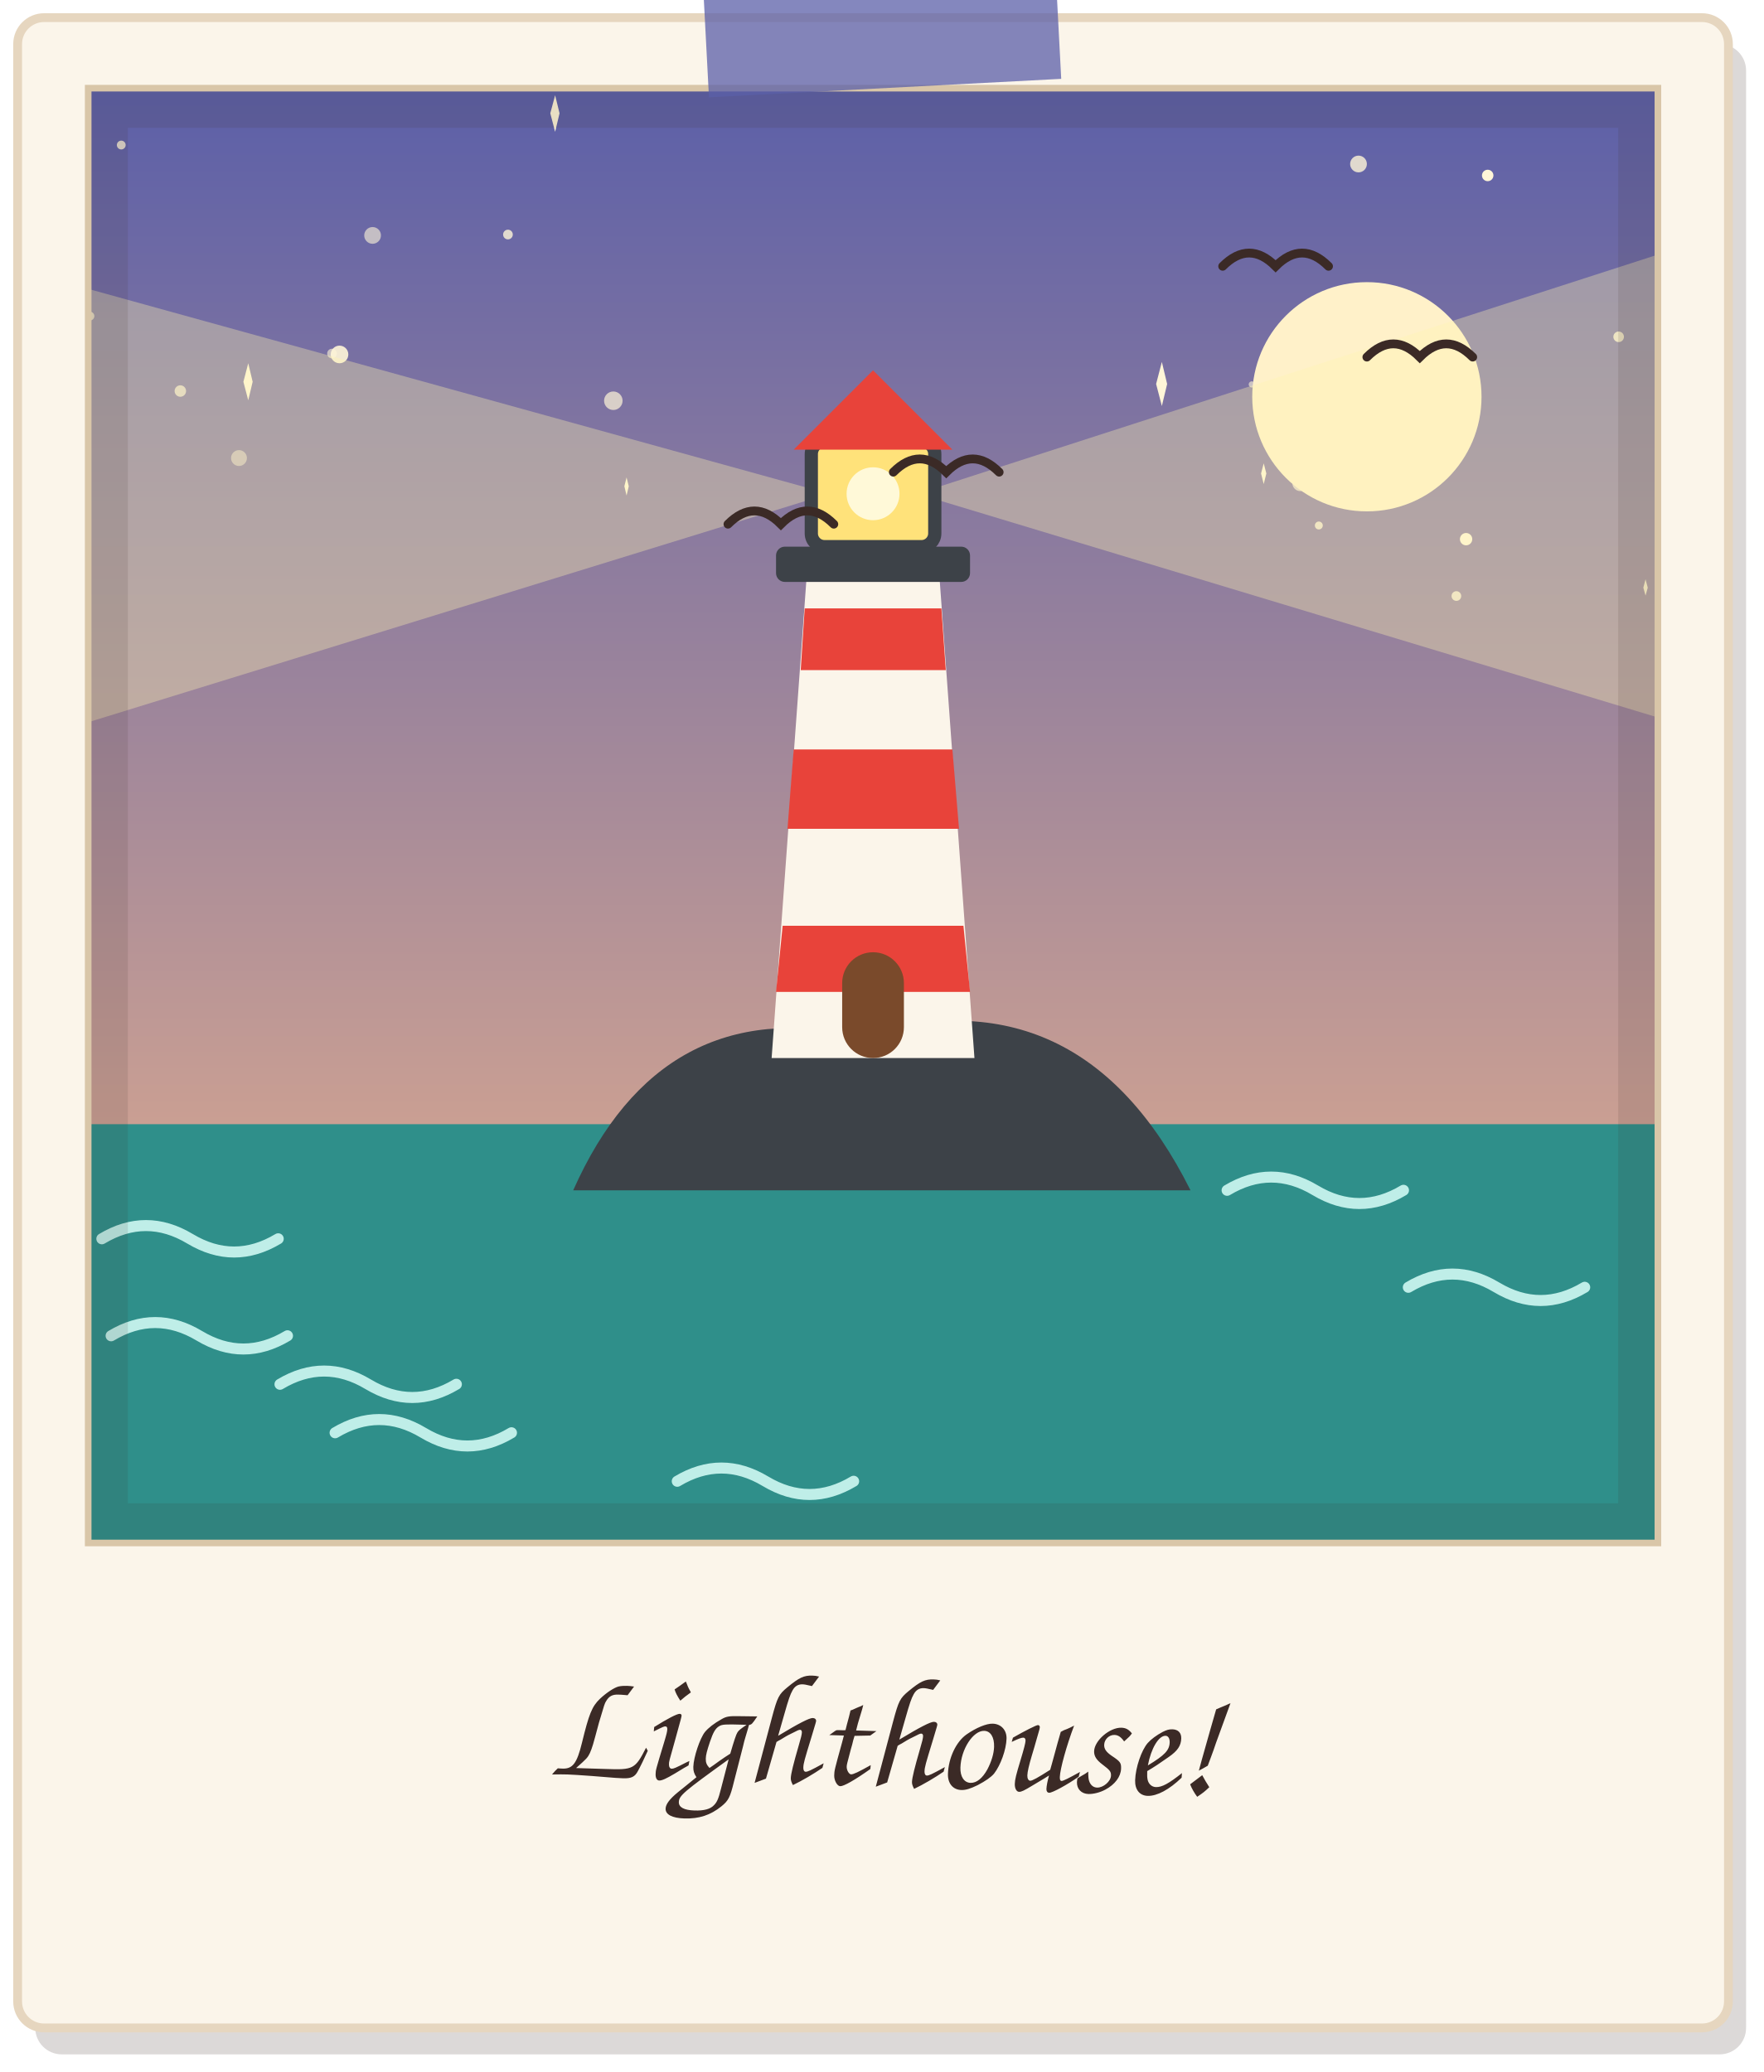
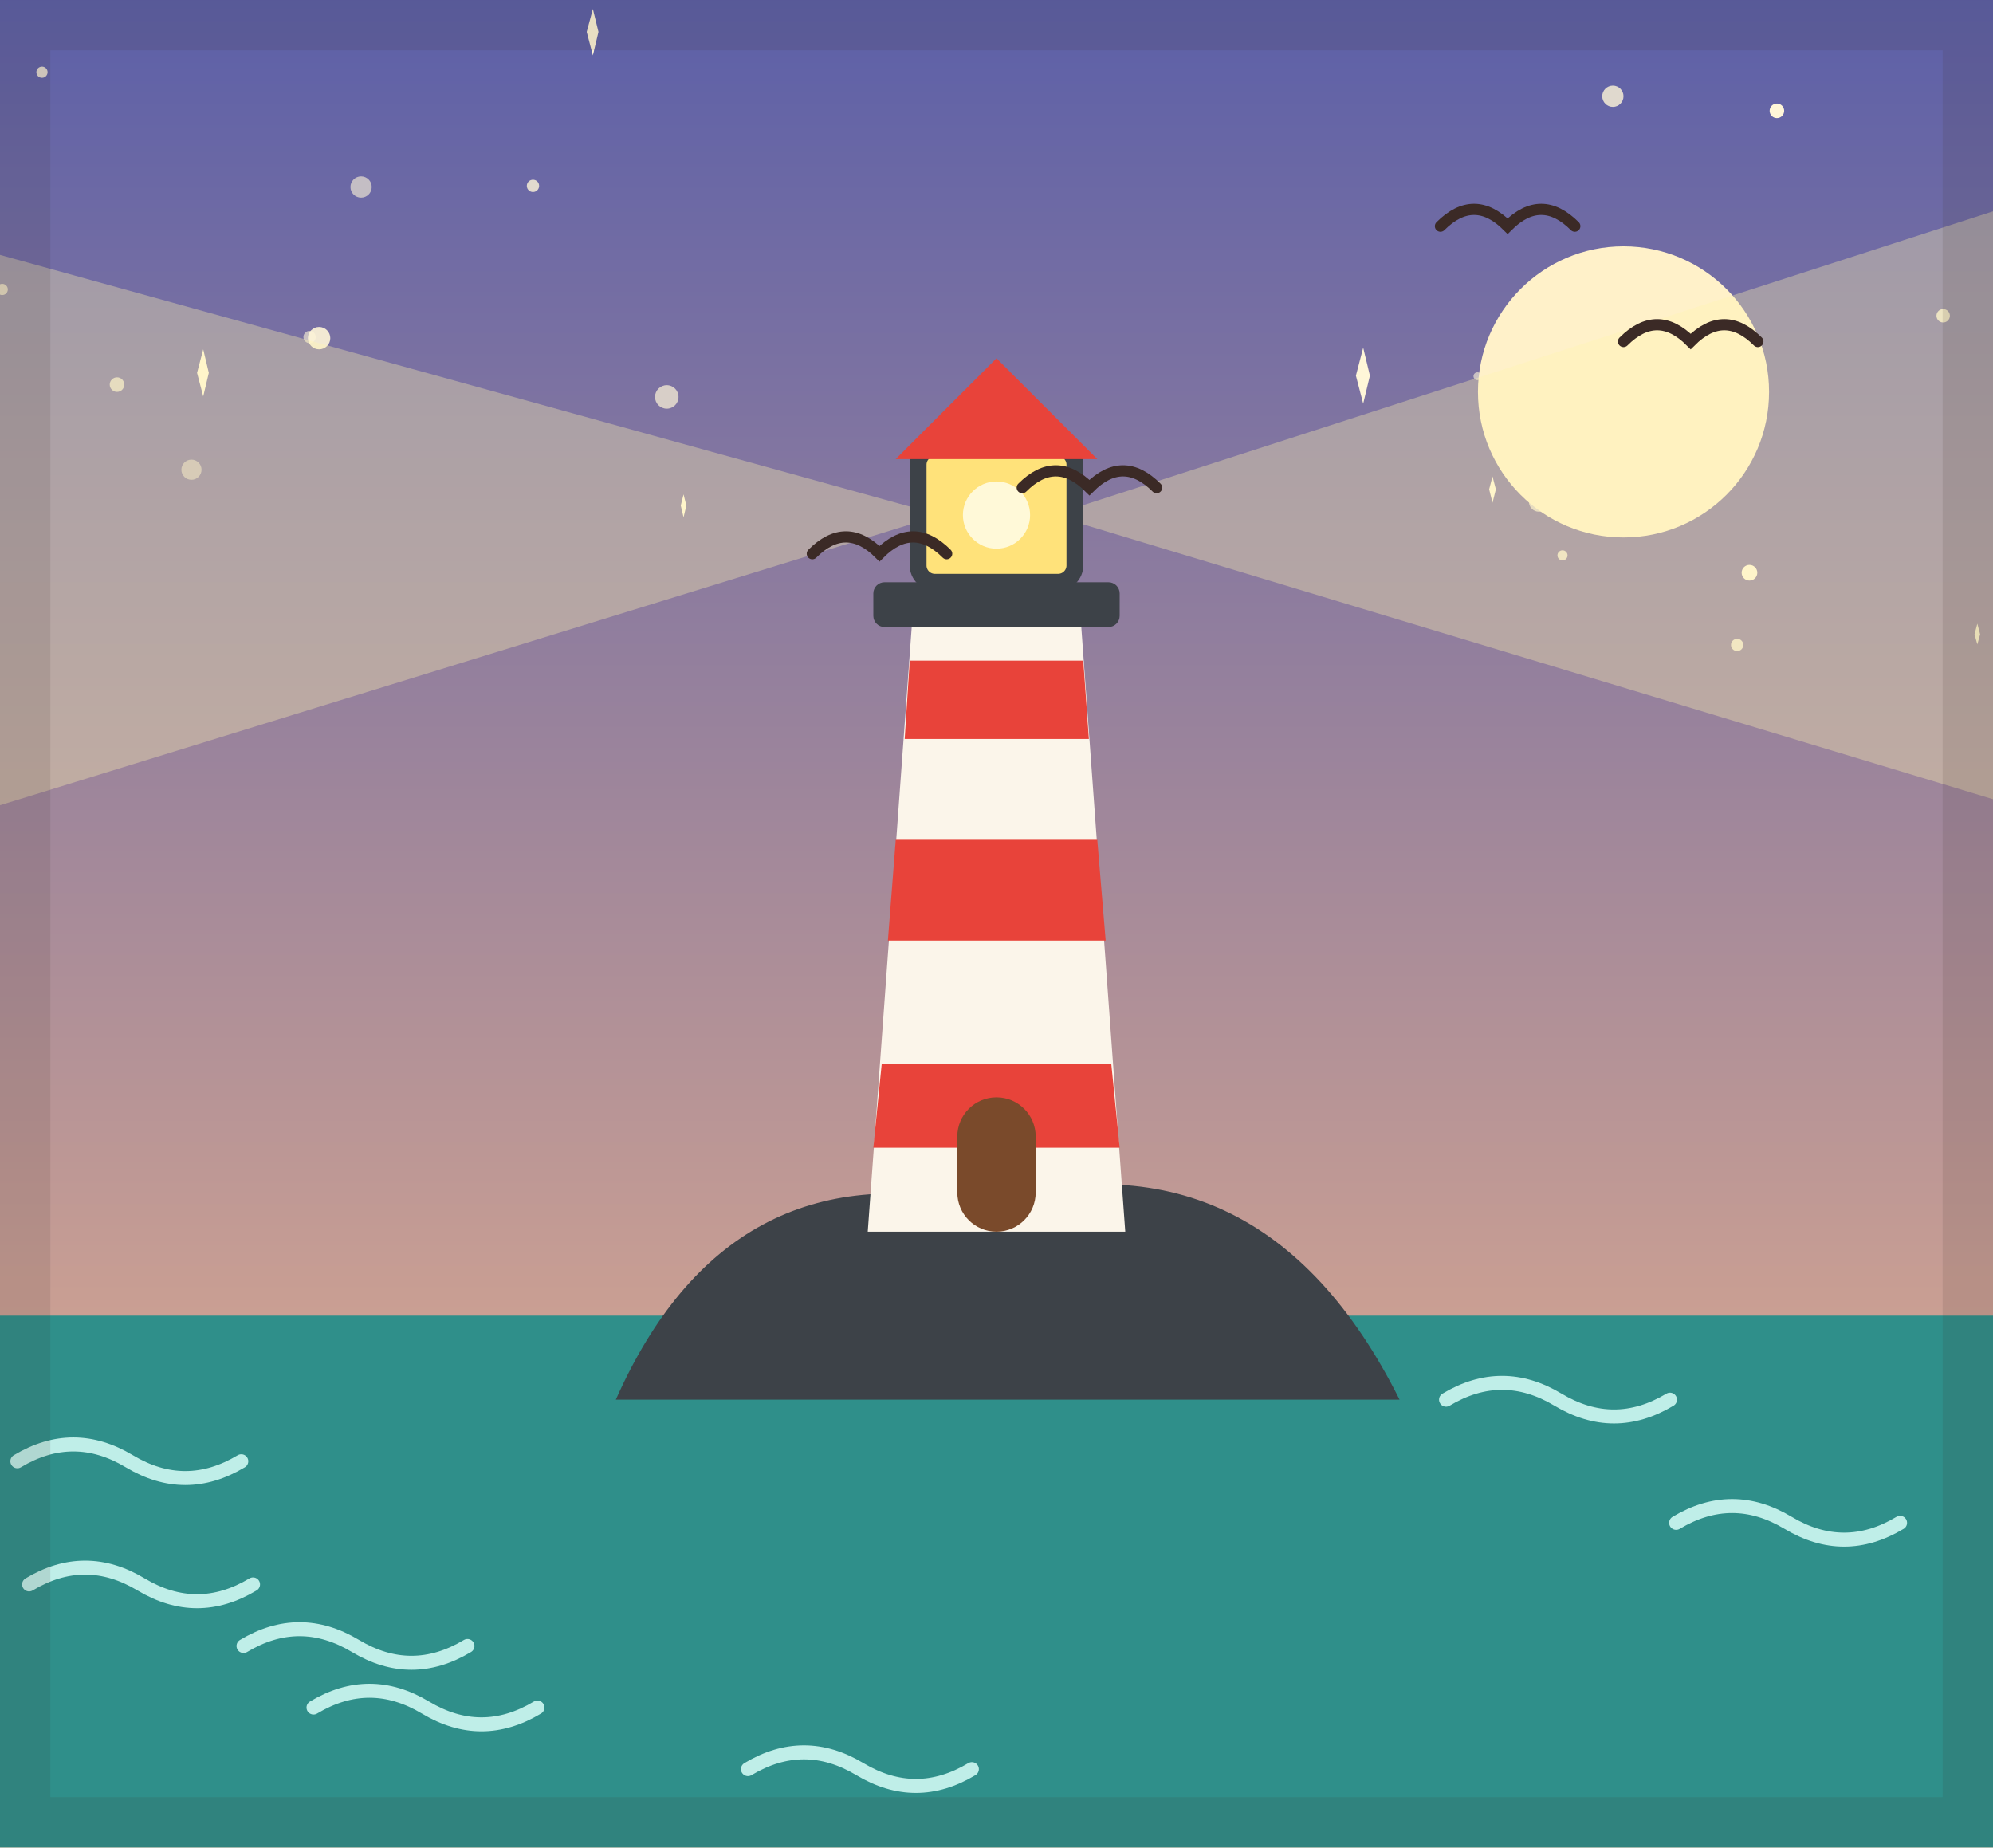
- <svg xmlns="http://www.w3.org/2000/svg" viewBox="0 0 400 470" width="400" height="470">
-   <rect x="8" y="10" width="388" height="456" rx="6" fill="#3b2a26" opacity="0.18" />
-   <rect x="4" y="4" width="388" height="456" rx="6" fill="#fbf5ea" stroke="#e6d6bf" stroke-width="2" />
+ <svg xmlns="http://www.w3.org/2000/svg" viewBox="0 0 356 330" width="356" height="330">
  <clipPath id="pic">
-     <rect x="20" y="20" width="356" height="330" rx="2" />
+     <rect width="356" height="330" />
  </clipPath>
  <g clip-path="url(#pic)">
-     <g transform="translate(20 20)">
-       <defs>
-         <linearGradient id="sk" x1="0" y1="0" x2="0" y2="1">
-           <stop offset="0" stop-color="#5b5fa8" />
-           <stop offset="1" stop-color="#f7b98a" />
-         </linearGradient>
-       </defs>
-       <rect width="356" height="330" fill="url(#sk)" />
-       <path d="M105.9 1.6L106.9 5.7L105.9 9.9L104.8 5.7Z" fill="#fff6d8" />
-       <path d="M243.5 62.1L244.7 67.1L243.5 72.1L242.2 67.1Z" fill="#fff6d8" />
-       <circle cx="347.1" cy="56.4" r="1.2" fill="#fff6d8" opacity="0.8" />
-       <circle cx="55.3" cy="60.2" r="1.1" fill="#fff6d8" opacity="0.6" />
-       <circle cx="173.8" cy="107.6" r="1.1" fill="#fff6d8" opacity="0.8" />
-       <circle cx="312.5" cy="102.3" r="1.4" fill="#fff6d8" opacity="1" />
-       <circle cx="34.2" cy="83.9" r="1.8" fill="#fff6d8" opacity="0.5" />
-       <circle cx="7.5" cy="12.9" r="1" fill="#fff6d8" opacity="0.8" />
-       <path d="M353.2 111.4L353.7 113.3L353.2 115.1L352.7 113.3Z" fill="#fff6d8" />
-       <circle cx="20.9" cy="68.7" r="1.3" fill="#fff6d8" opacity="0.7" />
-       <circle cx="168.5" cy="89.6" r="1.1" fill="#fff6d8" opacity="0.7" />
-       <path d="M266.6 85.1L267.2 87.4L266.6 89.8L266 87.4Z" fill="#fff6d8" />
-       <circle cx="317.4" cy="19.8" r="1.3" fill="#fff6d8" opacity="1" />
-       <circle cx="0.4" cy="51.7" r="1" fill="#fff6d8" opacity="0.7" />
-       <circle cx="95.2" cy="33.2" r="1.1" fill="#fff6d8" opacity="0.8" />
-       <circle cx="274.9" cy="89.6" r="1.8" fill="#fff6d8" opacity="0.7" />
-       <circle cx="119.1" cy="70.9" r="2.1" fill="#fff6d8" opacity="0.7" />
-       <circle cx="64.5" cy="33.4" r="1.9" fill="#fff6d8" opacity="0.6" />
-       <circle cx="57" cy="60.4" r="2" fill="#fff6d8" opacity="0.9" />
-       <circle cx="288.1" cy="17.2" r="1.9" fill="#fff6d8" opacity="0.8" />
-       <circle cx="263.9" cy="67.2" r="0.7" fill="#fff6d8" opacity="0.6" />
-       <circle cx="310.3" cy="115.2" r="1.1" fill="#fff6d8" opacity="0.8" />
-       <path d="M122.1 88.3L122.6 90.3L122.1 92.4L121.6 90.3Z" fill="#fff6d8" />
-       <path d="M36.3 62.4L37.3 66.6L36.3 70.8L35.2 66.6Z" fill="#fff6d8" />
-       <circle cx="279.1" cy="99.2" r="0.9" fill="#fff6d8" opacity="0.8" />
-       <circle cx="290" cy="70" r="26" fill="#fff1c9" />
-       <path d="M168 92L-20 40L-20 150Z" fill="#fff4b0" opacity="0.35" />
-       <path d="M188 92L380 30L380 150Z" fill="#fff4b0" opacity="0.35" />
-       <rect y="235" width="356" height="95" fill="#2f8f8a" />
-       <path d="M258.3 250q10 -6 20 0t20 0" stroke="#bfeee8" stroke-width="2.5" fill="none" stroke-linecap="round" />
-       <path d="M3.1 261q10 -6 20 0t20 0" stroke="#bfeee8" stroke-width="2.5" fill="none" stroke-linecap="round" />
-       <path d="M299.4 272q10 -6 20 0t20 0" stroke="#bfeee8" stroke-width="2.5" fill="none" stroke-linecap="round" />
-       <path d="M5.2 283q10 -6 20 0t20 0" stroke="#bfeee8" stroke-width="2.5" fill="none" stroke-linecap="round" />
-       <path d="M43.5 294q10 -6 20 0t20 0" stroke="#bfeee8" stroke-width="2.5" fill="none" stroke-linecap="round" />
-       <path d="M56 305q10 -6 20 0t20 0" stroke="#bfeee8" stroke-width="2.5" fill="none" stroke-linecap="round" />
-       <path d="M133.6 316q10 -6 20 0t20 0" stroke="#bfeee8" stroke-width="2.5" fill="none" stroke-linecap="round" />
-       <path d="M110 250Q130 205 175 215Q225 200 250 250Z" fill="#3d4248" />
-       <path d="M155 220L163 110L193 110L201 220Z" fill="#fbf5ea" />
-       <path d="M157.5 190L198.5 190L200 205L156 205Z M160 150L196 150L197.5 168L158.6 168Z M162.5 118L193.5 118L194.5 132L161.6 132Z" fill="#e8433a" />
-       <rect x="156" y="104" width="44" height="8" rx="2" fill="#3d4248" />
-       <rect x="164" y="80" width="28" height="24" rx="3" fill="#ffe27a" stroke="#3d4248" stroke-width="3" />
-       <path d="M160 82L178 64L196 82Z" fill="#e8433a" />
-       <circle cx="178" cy="92" r="6" fill="#fff9d8" />
-       <rect x="171" y="196" width="14" height="24" rx="7" fill="#7a4a2b" />
-       <path d="M257.3 40.4q6 -6 12 0q6 -6 12 0" stroke="#3b2a26" stroke-width="2" fill="none" stroke-linecap="round" />
-       <path d="M145.1 98.9q6 -6 12 0q6 -6 12 0" stroke="#3b2a26" stroke-width="2" fill="none" stroke-linecap="round" />
-       <path d="M290 61q6 -6 12 0q6 -6 12 0" stroke="#3b2a26" stroke-width="2" fill="none" stroke-linecap="round" />
-       <path d="M182.6 87.1q6 -6 12 0q6 -6 12 0" stroke="#3b2a26" stroke-width="2" fill="none" stroke-linecap="round" />
-       <rect width="356" height="330" fill="none" stroke="#3b2a26" stroke-opacity="0.12" stroke-width="18" />
-     </g>
+     <defs>
+       <linearGradient id="sk" x1="0" y1="0" x2="0" y2="1">
+         <stop offset="0" stop-color="#5b5fa8" />
+         <stop offset="1" stop-color="#f7b98a" />
+       </linearGradient>
+     </defs>
+     <rect width="356" height="330" fill="url(#sk)" />
+     <path d="M105.9 1.6L106.9 5.7L105.9 9.9L104.8 5.7Z" fill="#fff6d8" />
+     <path d="M243.5 62.1L244.7 67.1L243.5 72.1L242.2 67.1Z" fill="#fff6d8" />
+     <circle cx="347.1" cy="56.4" r="1.2" fill="#fff6d8" opacity="0.8" />
+     <circle cx="55.3" cy="60.2" r="1.1" fill="#fff6d8" opacity="0.6" />
+     <circle cx="173.8" cy="107.6" r="1.1" fill="#fff6d8" opacity="0.8" />
+     <circle cx="312.5" cy="102.3" r="1.4" fill="#fff6d8" opacity="1" />
+     <circle cx="34.2" cy="83.9" r="1.8" fill="#fff6d8" opacity="0.5" />
+     <circle cx="7.5" cy="12.9" r="1" fill="#fff6d8" opacity="0.8" />
+     <path d="M353.2 111.4L353.7 113.3L353.2 115.1L352.7 113.3Z" fill="#fff6d8" />
+     <circle cx="20.9" cy="68.7" r="1.3" fill="#fff6d8" opacity="0.7" />
+     <circle cx="168.5" cy="89.6" r="1.1" fill="#fff6d8" opacity="0.7" />
+     <path d="M266.6 85.1L267.2 87.4L266.6 89.8L266 87.4Z" fill="#fff6d8" />
+     <circle cx="317.4" cy="19.8" r="1.3" fill="#fff6d8" opacity="1" />
+     <circle cx="0.4" cy="51.7" r="1" fill="#fff6d8" opacity="0.7" />
+     <circle cx="95.2" cy="33.2" r="1.1" fill="#fff6d8" opacity="0.8" />
+     <circle cx="274.9" cy="89.6" r="1.8" fill="#fff6d8" opacity="0.7" />
+     <circle cx="119.1" cy="70.9" r="2.1" fill="#fff6d8" opacity="0.7" />
+     <circle cx="64.5" cy="33.4" r="1.9" fill="#fff6d8" opacity="0.6" />
+     <circle cx="57" cy="60.4" r="2" fill="#fff6d8" opacity="0.9" />
+     <circle cx="288.1" cy="17.2" r="1.9" fill="#fff6d8" opacity="0.8" />
+     <circle cx="263.9" cy="67.2" r="0.7" fill="#fff6d8" opacity="0.6" />
+     <circle cx="310.3" cy="115.2" r="1.1" fill="#fff6d8" opacity="0.8" />
+     <path d="M122.1 88.3L122.6 90.3L122.1 92.4L121.6 90.3Z" fill="#fff6d8" />
+     <path d="M36.3 62.4L37.3 66.6L36.3 70.8L35.2 66.6Z" fill="#fff6d8" />
+     <circle cx="279.1" cy="99.2" r="0.9" fill="#fff6d8" opacity="0.8" />
+     <circle cx="290" cy="70" r="26" fill="#fff1c9" />
+     <path d="M168 92L-20 40L-20 150Z" fill="#fff4b0" opacity="0.35" />
+     <path d="M188 92L380 30L380 150Z" fill="#fff4b0" opacity="0.35" />
+     <rect y="235" width="356" height="95" fill="#2f8f8a" />
+     <path d="M258.3 250q10 -6 20 0t20 0" stroke="#bfeee8" stroke-width="2.5" fill="none" stroke-linecap="round" />
+     <path d="M3.1 261q10 -6 20 0t20 0" stroke="#bfeee8" stroke-width="2.5" fill="none" stroke-linecap="round" />
+     <path d="M299.4 272q10 -6 20 0t20 0" stroke="#bfeee8" stroke-width="2.5" fill="none" stroke-linecap="round" />
+     <path d="M5.2 283q10 -6 20 0t20 0" stroke="#bfeee8" stroke-width="2.5" fill="none" stroke-linecap="round" />
+     <path d="M43.5 294q10 -6 20 0t20 0" stroke="#bfeee8" stroke-width="2.5" fill="none" stroke-linecap="round" />
+     <path d="M56 305q10 -6 20 0t20 0" stroke="#bfeee8" stroke-width="2.5" fill="none" stroke-linecap="round" />
+     <path d="M133.6 316q10 -6 20 0t20 0" stroke="#bfeee8" stroke-width="2.5" fill="none" stroke-linecap="round" />
+     <path d="M110 250Q130 205 175 215Q225 200 250 250Z" fill="#3d4248" />
+     <path d="M155 220L163 110L193 110L201 220Z" fill="#fbf5ea" />
+     <path d="M157.5 190L198.5 190L200 205L156 205Z M160 150L196 150L197.5 168L158.6 168Z M162.5 118L193.5 118L194.5 132L161.6 132Z" fill="#e8433a" />
+     <rect x="156" y="104" width="44" height="8" rx="2" fill="#3d4248" />
+     <rect x="164" y="80" width="28" height="24" rx="3" fill="#ffe27a" stroke="#3d4248" stroke-width="3" />
+     <path d="M160 82L178 64L196 82Z" fill="#e8433a" />
+     <circle cx="178" cy="92" r="6" fill="#fff9d8" />
+     <rect x="171" y="196" width="14" height="24" rx="7" fill="#7a4a2b" />
+     <path d="M257.3 40.4q6 -6 12 0q6 -6 12 0" stroke="#3b2a26" stroke-width="2" fill="none" stroke-linecap="round" />
+     <path d="M145.1 98.9q6 -6 12 0q6 -6 12 0" stroke="#3b2a26" stroke-width="2" fill="none" stroke-linecap="round" />
+     <path d="M290 61q6 -6 12 0q6 -6 12 0" stroke="#3b2a26" stroke-width="2" fill="none" stroke-linecap="round" />
+     <path d="M182.6 87.1q6 -6 12 0q6 -6 12 0" stroke="#3b2a26" stroke-width="2" fill="none" stroke-linecap="round" />
+     <rect width="356" height="330" fill="none" stroke="#3b2a26" stroke-opacity="0.12" stroke-width="18" />
  </g>
-   <rect x="20" y="20" width="356" height="330" fill="none" stroke="#d9c6a8" stroke-width="1.5" />
-   <text x="200" y="405" text-anchor="middle" font-family="'Caveat', 'Comic Sans MS', cursive" font-size="36" fill="#3b2a26" transform="rotate(1.8 200 405)">Lighthouse!</text>
-   <rect x="160" y="-8" width="80" height="28" fill="#5b5fa8" opacity="0.75" transform="rotate(-3 200 6)" />
</svg>
